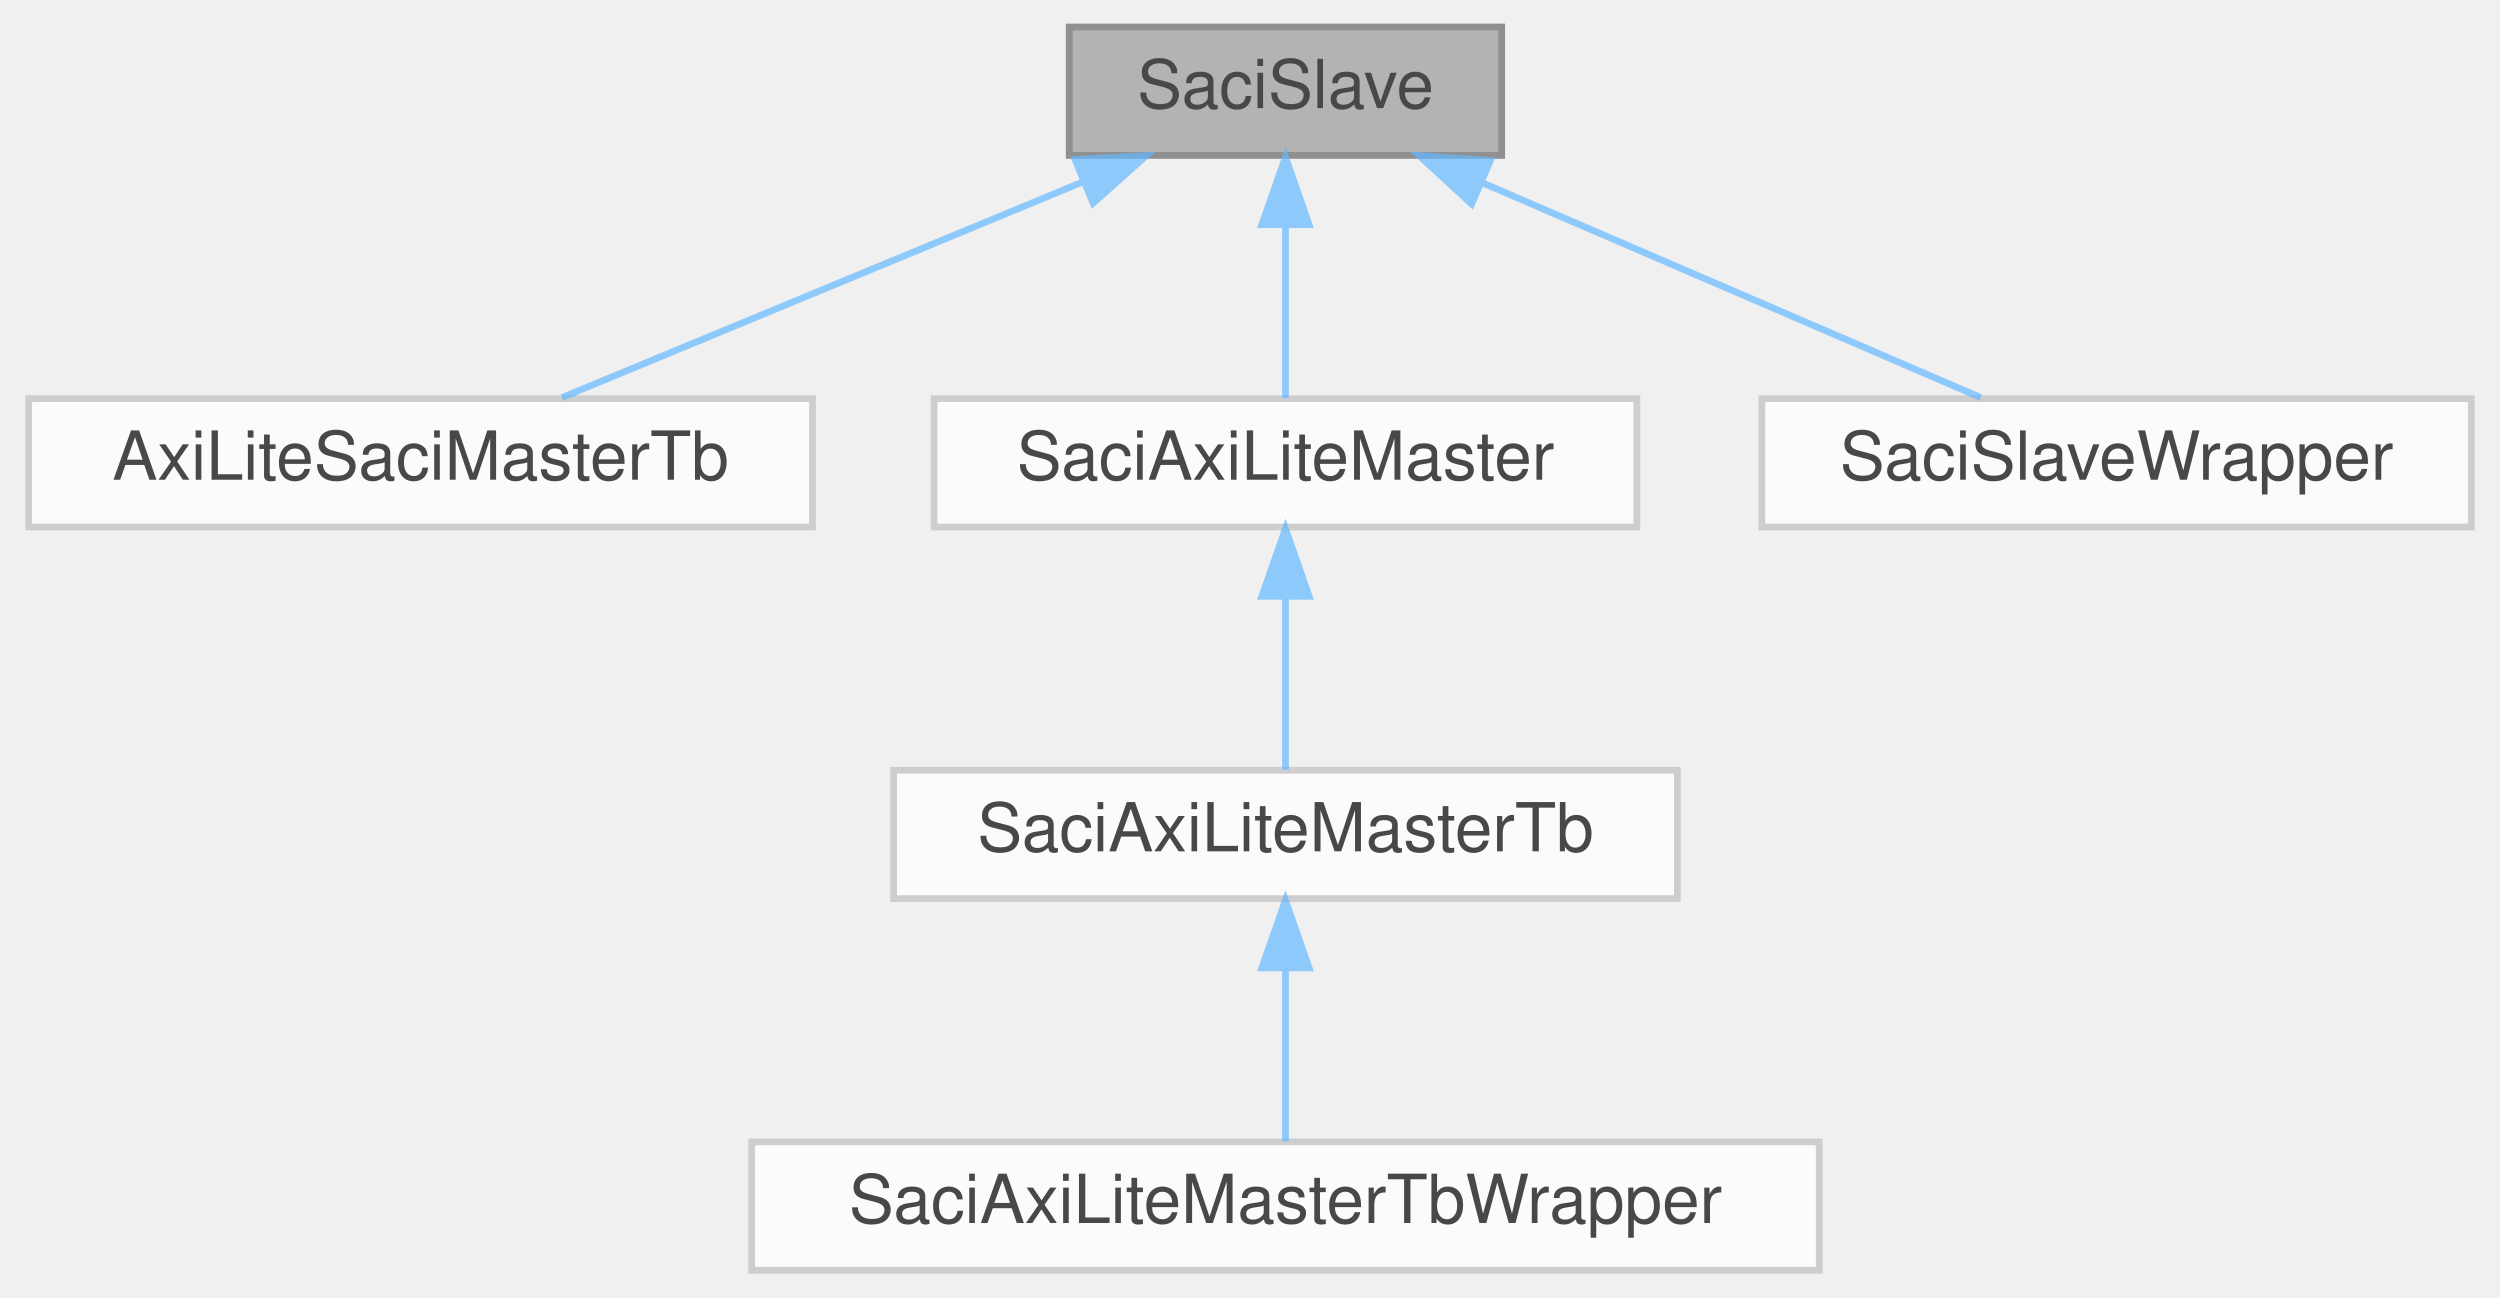
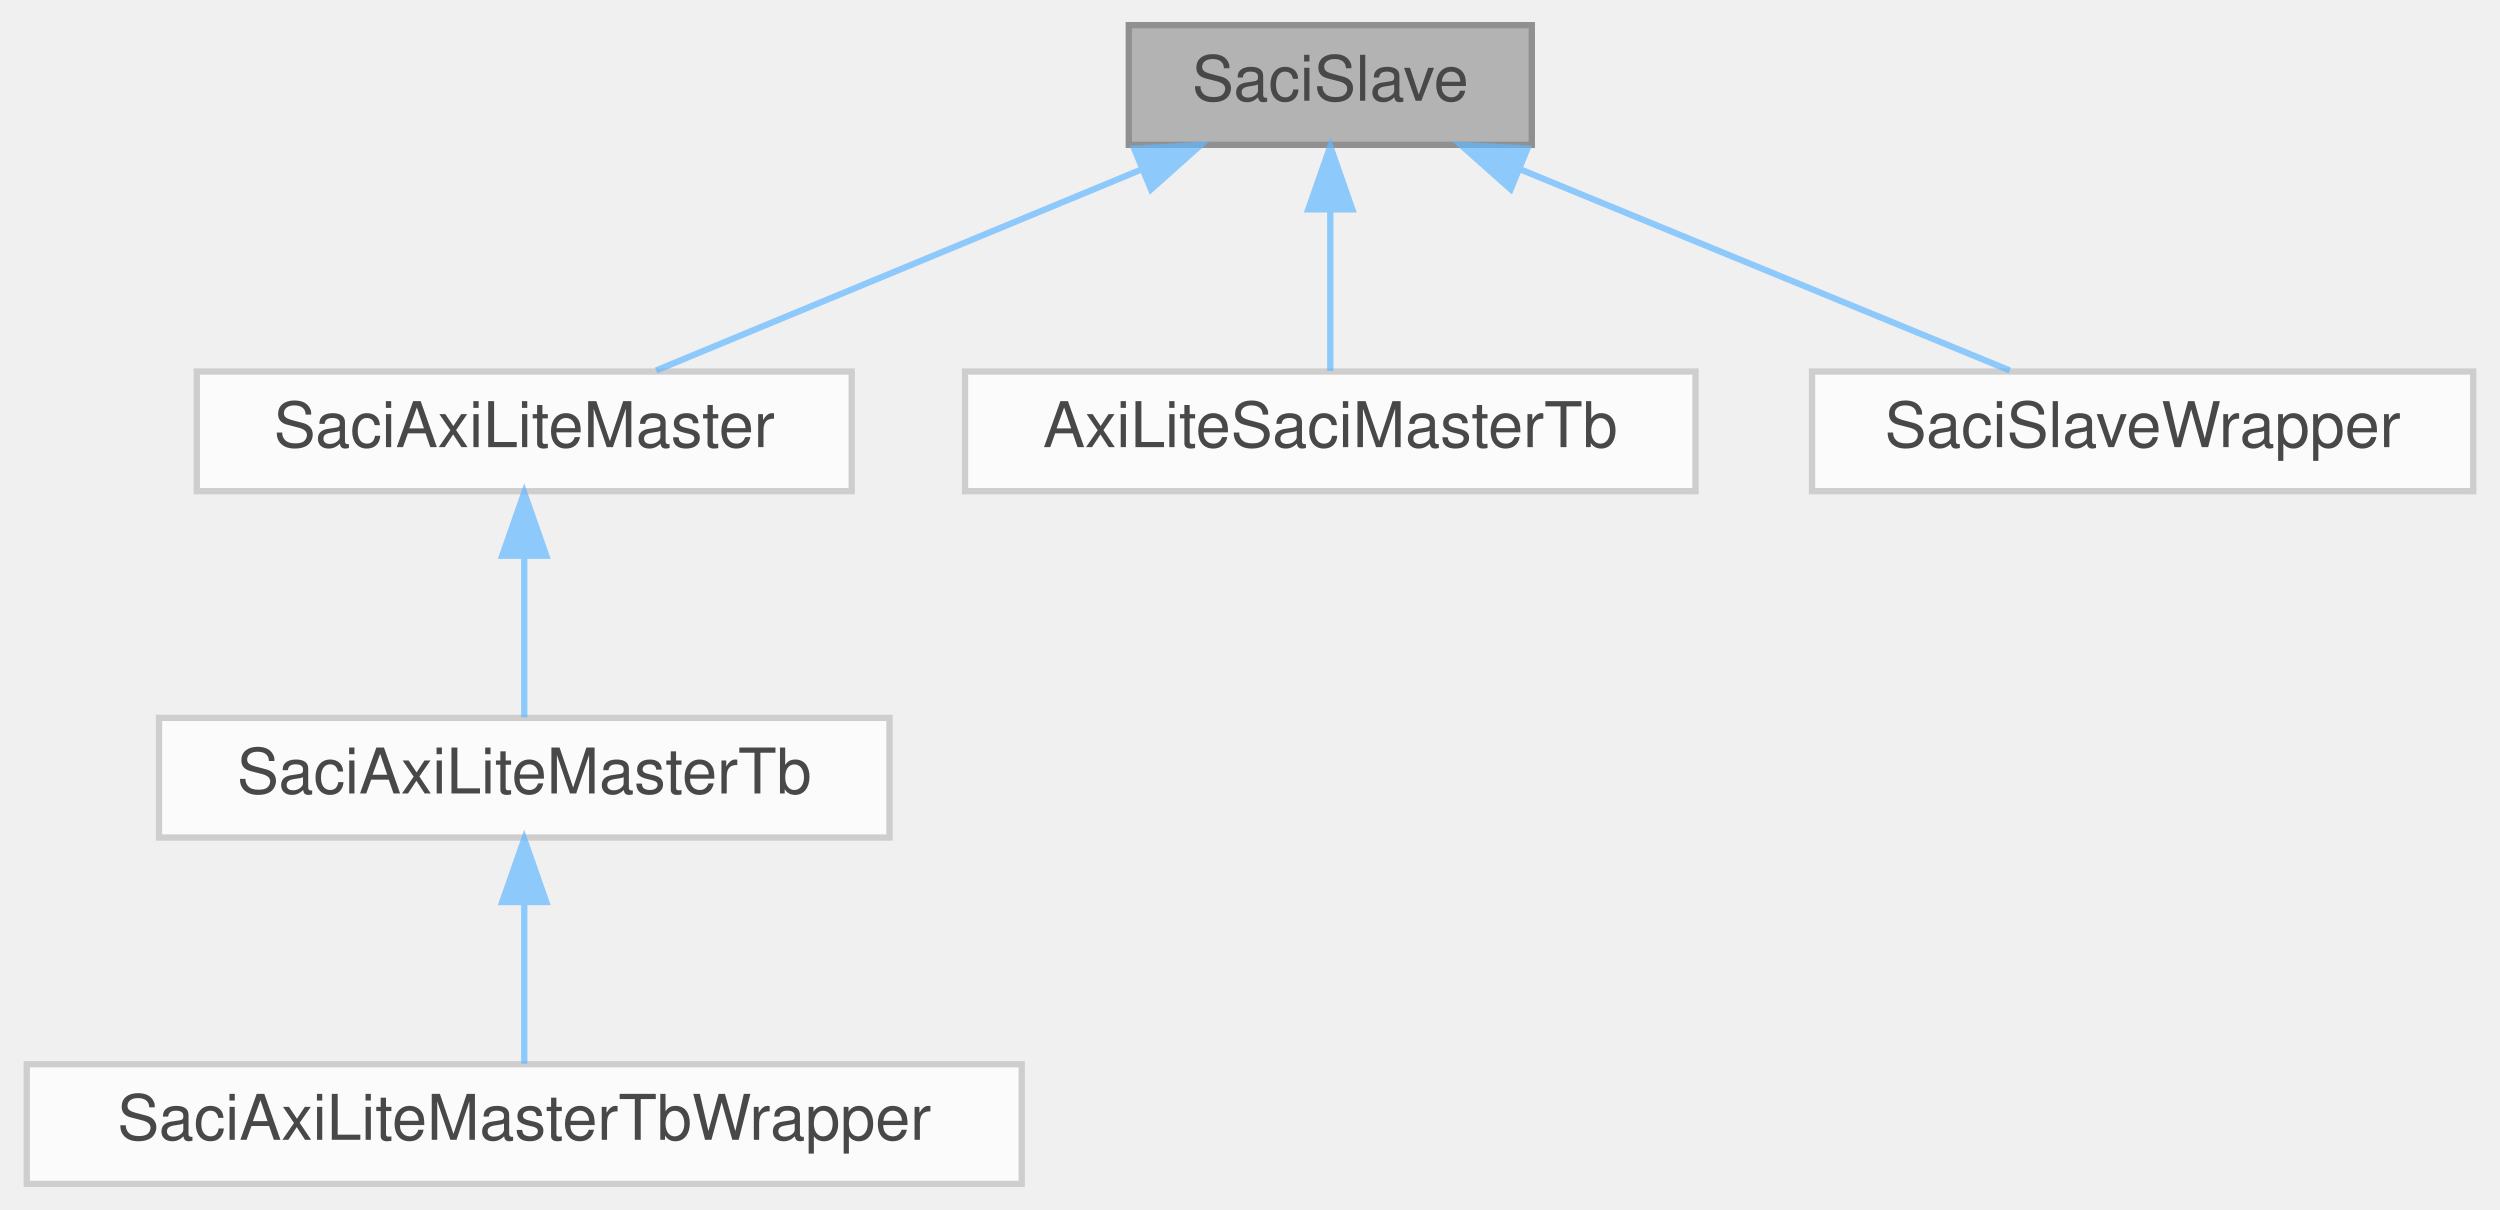
- <svg xmlns="http://www.w3.org/2000/svg" xmlns:xlink="http://www.w3.org/1999/xlink" width="370pt" height="192pt" viewBox="0.00 0.00 369.50 192.00">
+ <svg xmlns="http://www.w3.org/2000/svg" xmlns:xlink="http://www.w3.org/1999/xlink" width="397pt" height="192pt" viewBox="0.00 0.00 396.50 192.00">
  <svg id="main" version="1.1" xml:space="preserve">
    <style type="text/css">
.node, .edge {opacity: 0.7;}
.node.selected, .edge.selected {opacity: 1;}
.edge:hover path { stroke: red; }
.edge:hover polygon { stroke: red; fill: red; }
</style>
    <svg id="graph" class="graph">
      <g id="graph0" class="graph" transform="scale(1 1) rotate(0) translate(4 188)">
        <g id="Node000001" class="node">
          <g id="a_Node000001">
            <a xlink:title=" ">
-               <polygon fill="#999999" stroke="#666666" points="218,-184 154,-184 154,-165 218,-165 218,-184" />
-               <text text-anchor="middle" x="186" y="-172" font-family="Helvetica,sans-Serif" font-size="10.00">SaciSlave</text>
+               <polygon fill="#999999" stroke="#666666" points="239,-184 175,-184 175,-165 239,-165 239,-184" />
+               <text text-anchor="middle" x="207" y="-172" font-family="Helvetica,sans-Serif" font-size="10.00">SaciSlave</text>
            </a>
          </g>
        </g>
        <g id="Node000002" class="node">
          <g id="a_Node000002">
-             <a xlink:href="classAxiLiteSaciMasterTb.html" target="_top" xlink:title=" ">
-               <polygon fill="white" stroke="#bfbfbf" points="116,-129 0,-129 0,-110 116,-110 116,-129" />
-               <text text-anchor="middle" x="58" y="-117" font-family="Helvetica,sans-Serif" font-size="10.00">AxiLiteSaciMasterTb</text>
+             <a xlink:href="classSaciAxiLiteMaster.html" target="_top" xlink:title=" ">
+               <polygon fill="white" stroke="#bfbfbf" points="131,-129 27,-129 27,-110 131,-110 131,-129" />
+               <text text-anchor="middle" x="79" y="-117" font-family="Helvetica,sans-Serif" font-size="10.00">SaciAxiLiteMaster</text>
            </a>
          </g>
        </g>
        <g id="edge1_Node000001_Node000002" class="edge">
          <g id="a_edge1_Node000001_Node000002">
            <a xlink:title=" ">
-               <path fill="none" stroke="#63b8ff" d="M155.88,-161.03C132.21,-151.23 99.85,-137.83 78.94,-129.17" />
-               <polygon fill="#63b8ff" stroke="#63b8ff" points="154.86,-164.39 165.43,-164.98 157.53,-157.93 154.86,-164.39" />
+               <path fill="none" stroke="#63b8ff" d="M176.88,-161.03C153.21,-151.23 120.85,-137.83 99.94,-129.17" />
+               <polygon fill="#63b8ff" stroke="#63b8ff" points="175.86,-164.39 186.43,-164.98 178.53,-157.93 175.86,-164.39" />
            </a>
          </g>
        </g>
-         <g id="Node000003" class="node">
-           <g id="a_Node000003">
-             <a xlink:href="classSaciAxiLiteMaster.html" target="_top" xlink:title=" ">
-               <polygon fill="white" stroke="#bfbfbf" points="238,-129 134,-129 134,-110 238,-110 238,-129" />
-               <text text-anchor="middle" x="186" y="-117" font-family="Helvetica,sans-Serif" font-size="10.00">SaciAxiLiteMaster</text>
+         <g id="Node000005" class="node">
+           <g id="a_Node000005">
+             <a xlink:href="classAxiLiteSaciMasterTb.html" target="_top" xlink:title=" ">
+               <polygon fill="white" stroke="#bfbfbf" points="265,-129 149,-129 149,-110 265,-110 265,-129" />
+               <text text-anchor="middle" x="207" y="-117" font-family="Helvetica,sans-Serif" font-size="10.00">AxiLiteSaciMasterTb</text>
            </a>
          </g>
        </g>
-         <g id="edge2_Node000001_Node000003" class="edge">
-           <g id="a_edge2_Node000001_Node000003">
+         <g id="edge4_Node000001_Node000005" class="edge">
+           <g id="a_edge4_Node000001_Node000005">
            <a xlink:title=" ">
-               <path fill="none" stroke="#63b8ff" d="M186,-154.66C186,-145.93 186,-135.99 186,-129.09" />
-               <polygon fill="#63b8ff" stroke="#63b8ff" points="182.5,-154.75 186,-164.75 189.5,-154.75 182.5,-154.75" />
+               <path fill="none" stroke="#63b8ff" d="M207,-154.66C207,-145.93 207,-135.99 207,-129.09" />
+               <polygon fill="#63b8ff" stroke="#63b8ff" points="203.5,-154.75 207,-164.75 210.5,-154.75 203.5,-154.75" />
            </a>
          </g>
        </g>
        <g id="Node000006" class="node">
          <g id="a_Node000006">
            <a xlink:href="classSaciSlaveWrapper.html" target="_top" xlink:title=" ">
-               <polygon fill="white" stroke="#bfbfbf" points="361.5,-129 256.5,-129 256.5,-110 361.5,-110 361.5,-129" />
-               <text text-anchor="middle" x="309" y="-117" font-family="Helvetica,sans-Serif" font-size="10.00">SaciSlaveWrapper</text>
+               <polygon fill="white" stroke="#bfbfbf" points="388.5,-129 283.5,-129 283.5,-110 388.5,-110 388.5,-129" />
+               <text text-anchor="middle" x="336" y="-117" font-family="Helvetica,sans-Serif" font-size="10.00">SaciSlaveWrapper</text>
            </a>
          </g>
        </g>
        <g id="edge5_Node000001_Node000006" class="edge">
          <g id="a_edge5_Node000001_Node000006">
            <a xlink:title=" ">
-               <path fill="none" stroke="#63b8ff" d="M215.25,-160.9C237.97,-151.11 268.87,-137.79 288.88,-129.17" />
-               <polygon fill="#63b8ff" stroke="#63b8ff" points="213.56,-157.81 205.76,-164.98 216.33,-164.24 213.56,-157.81" />
+               <path fill="none" stroke="#63b8ff" d="M237.04,-161.16C260.92,-151.35 293.72,-137.87 314.9,-129.17" />
+               <polygon fill="#63b8ff" stroke="#63b8ff" points="235.65,-157.95 227.73,-164.98 238.31,-164.42 235.65,-157.95" />
+             </a>
+           </g>
+         </g>
+         <g id="Node000003" class="node">
+           <g id="a_Node000003">
+             <a xlink:href="classSaciAxiLiteMasterTb.html" target="_top" xlink:title=" ">
+               <polygon fill="white" stroke="#bfbfbf" points="137,-74 21,-74 21,-55 137,-55 137,-74" />
+               <text text-anchor="middle" x="79" y="-62" font-family="Helvetica,sans-Serif" font-size="10.00">SaciAxiLiteMasterTb</text>
+             </a>
+           </g>
+         </g>
+         <g id="edge2_Node000002_Node000003" class="edge">
+           <g id="a_edge2_Node000002_Node000003">
+             <a xlink:title=" ">
+               <path fill="none" stroke="#63b8ff" d="M79,-99.66C79,-90.93 79,-80.99 79,-74.09" />
+               <polygon fill="#63b8ff" stroke="#63b8ff" points="75.5,-99.75 79,-109.75 82.5,-99.75 75.5,-99.75" />
            </a>
          </g>
        </g>
        <g id="Node000004" class="node">
          <g id="a_Node000004">
-             <a xlink:href="classSaciAxiLiteMasterTb.html" target="_top" xlink:title=" ">
-               <polygon fill="white" stroke="#bfbfbf" points="244,-74 128,-74 128,-55 244,-55 244,-74" />
-               <text text-anchor="middle" x="186" y="-62" font-family="Helvetica,sans-Serif" font-size="10.00">SaciAxiLiteMasterTb</text>
+             <a xlink:href="classSaciAxiLiteMasterTbWrapper.html" target="_top" xlink:title=" ">
+               <polygon fill="white" stroke="#bfbfbf" points="158,-19 0,-19 0,0 158,0 158,-19" />
+               <text text-anchor="middle" x="79" y="-7" font-family="Helvetica,sans-Serif" font-size="10.00">SaciAxiLiteMasterTbWrapper</text>
            </a>
          </g>
        </g>
        <g id="edge3_Node000003_Node000004" class="edge">
          <g id="a_edge3_Node000003_Node000004">
            <a xlink:title=" ">
-               <path fill="none" stroke="#63b8ff" d="M186,-99.66C186,-90.93 186,-80.99 186,-74.09" />
-               <polygon fill="#63b8ff" stroke="#63b8ff" points="182.5,-99.75 186,-109.75 189.5,-99.75 182.5,-99.75" />
-             </a>
-           </g>
-         </g>
-         <g id="Node000005" class="node">
-           <g id="a_Node000005">
-             <a xlink:href="classSaciAxiLiteMasterTbWrapper.html" target="_top" xlink:title=" ">
-               <polygon fill="white" stroke="#bfbfbf" points="265,-19 107,-19 107,0 265,0 265,-19" />
-               <text text-anchor="middle" x="186" y="-7" font-family="Helvetica,sans-Serif" font-size="10.00">SaciAxiLiteMasterTbWrapper</text>
-             </a>
-           </g>
-         </g>
-         <g id="edge4_Node000004_Node000005" class="edge">
-           <g id="a_edge4_Node000004_Node000005">
-             <a xlink:title=" ">
-               <path fill="none" stroke="#63b8ff" d="M186,-44.66C186,-35.93 186,-25.99 186,-19.09" />
-               <polygon fill="#63b8ff" stroke="#63b8ff" points="182.5,-44.75 186,-54.75 189.5,-44.75 182.5,-44.75" />
+               <path fill="none" stroke="#63b8ff" d="M79,-44.66C79,-35.93 79,-25.99 79,-19.09" />
+               <polygon fill="#63b8ff" stroke="#63b8ff" points="75.5,-44.75 79,-54.75 82.5,-44.75 75.5,-44.75" />
            </a>
          </g>
        </g>
      </g>
    </svg>
  </svg>
  <style type="text/css">

[data-mouse-over-selected='false'] { opacity: 0.7; }
[data-mouse-over-selected='true']  { opacity: 1.0; }

</style>
</svg>
